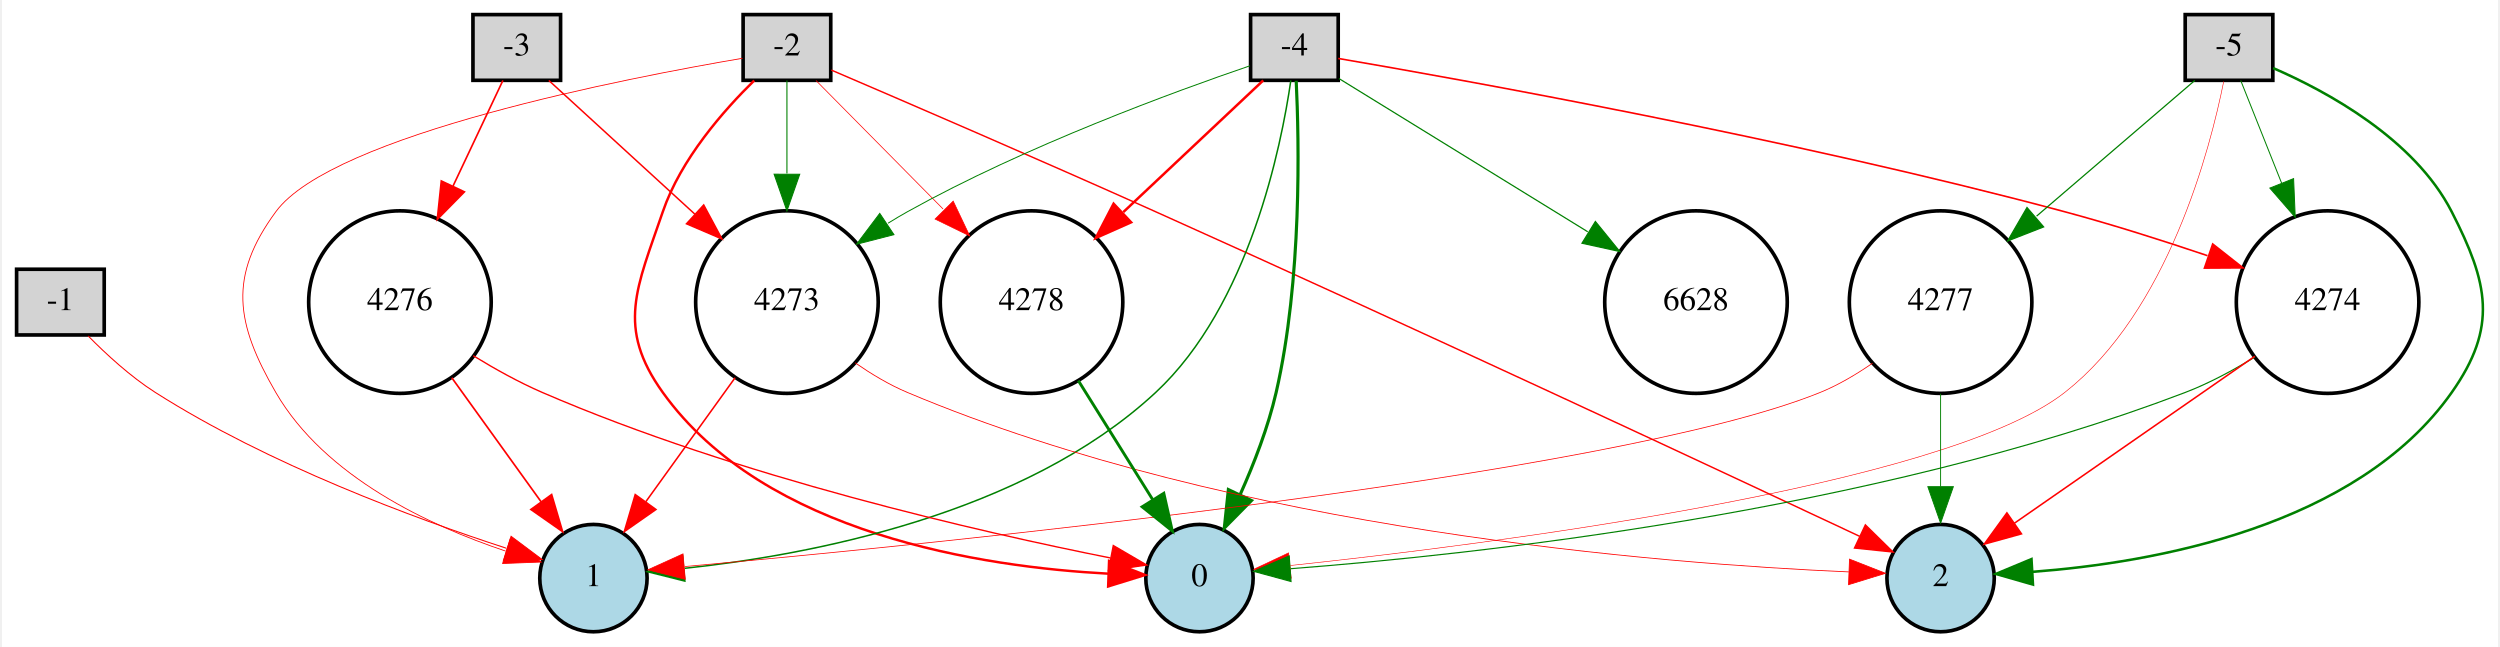
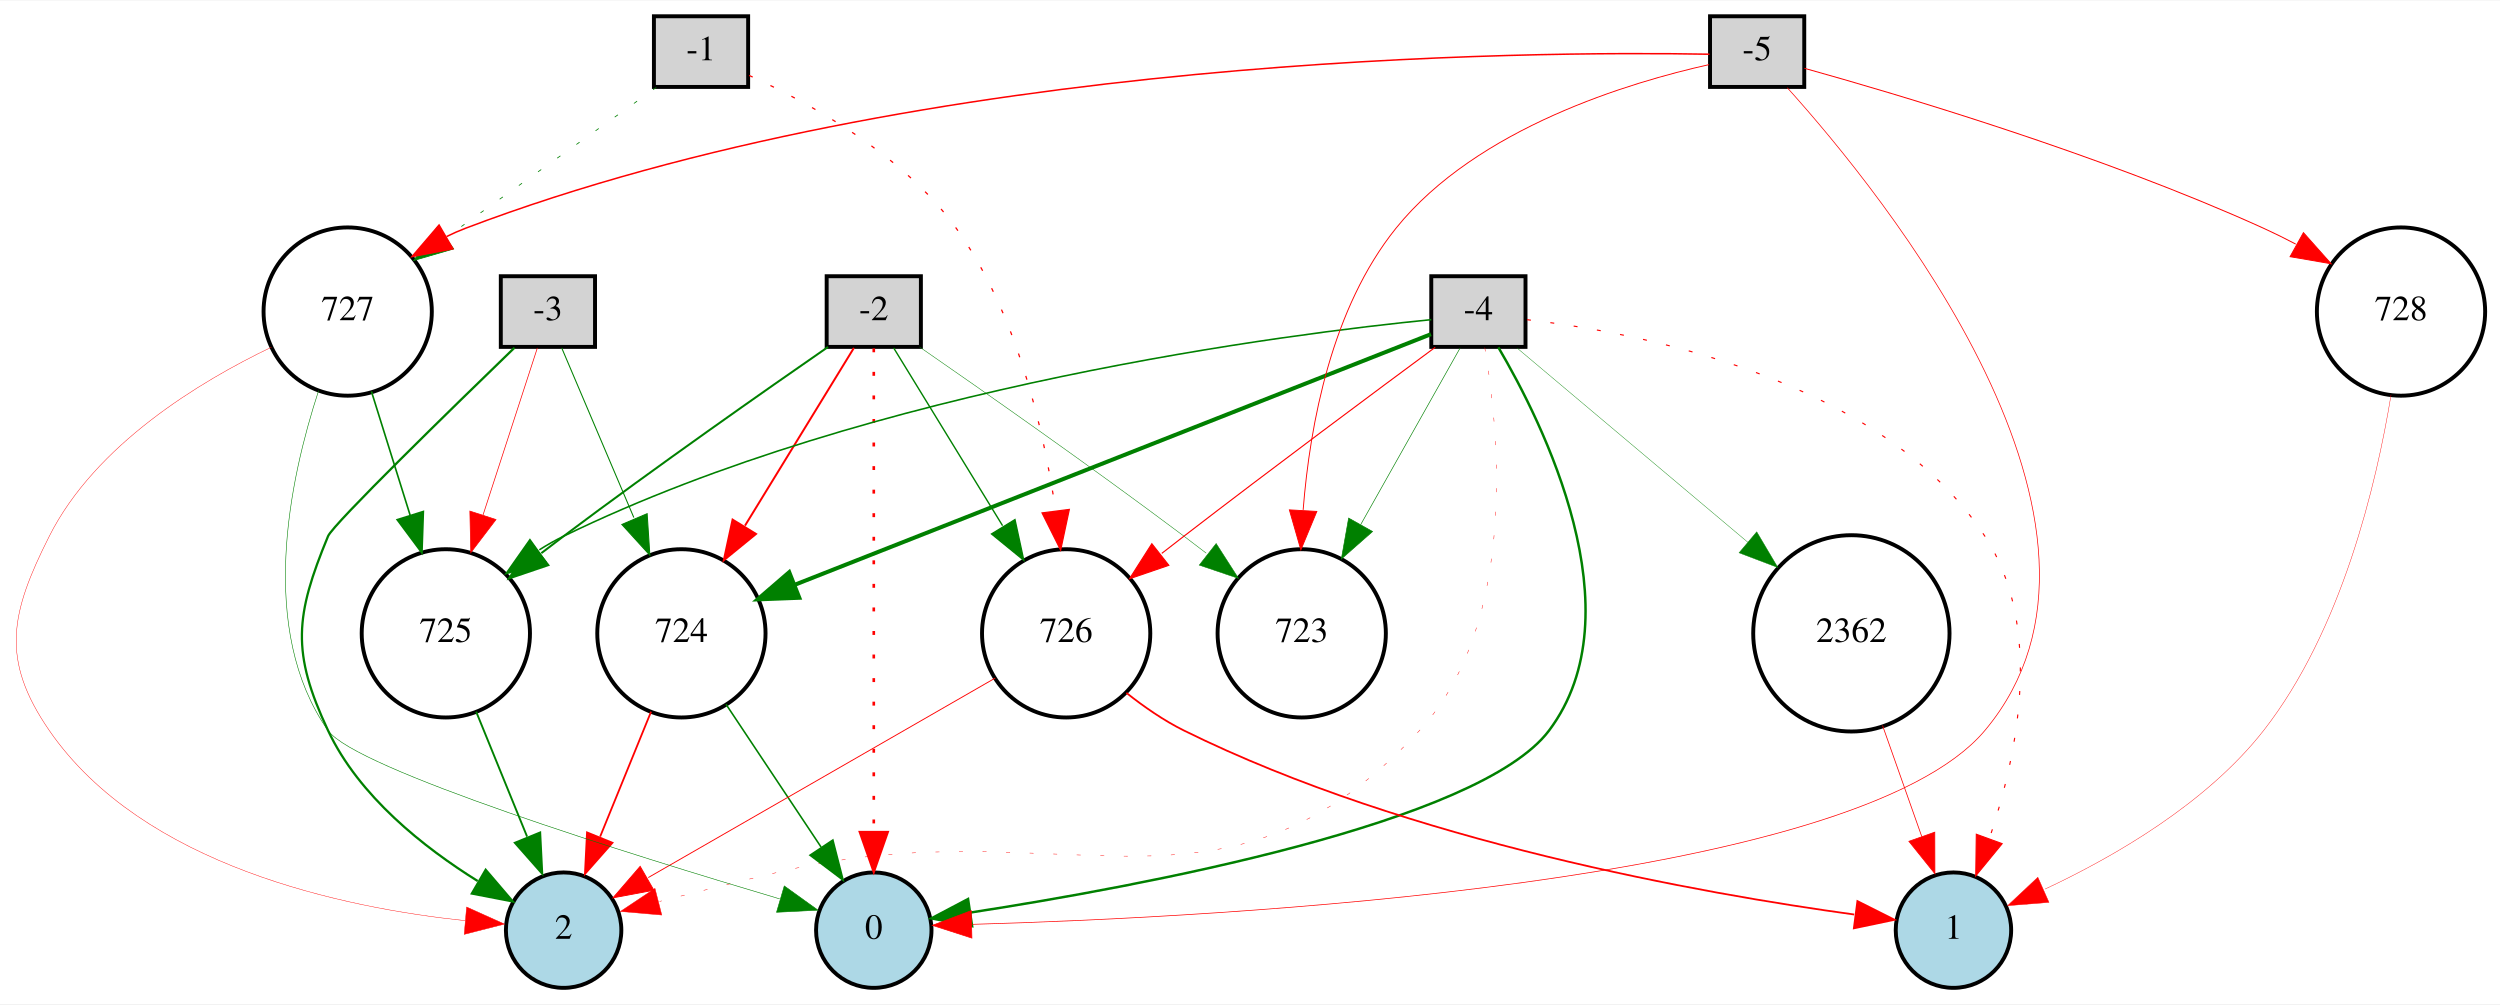
- <svg xmlns="http://www.w3.org/2000/svg" width="684pt" height="177pt" viewBox="0.00 0.00 683.68 177.20">
-   <g id="graph0" class="graph" transform="scale(1 1) rotate(0) translate(4 173.196)">
-     <polygon fill="white" stroke="none" points="-4,4 -4,-173.196 679.679,-173.196 679.679,4 -4,4" />
+ <svg xmlns="http://www.w3.org/2000/svg" width="637pt" height="256pt" viewBox="0.00 0.00 636.77 255.62">
+   <g id="graph0" class="graph" transform="scale(1 1) rotate(0) translate(4 251.622)">
+     <polygon fill="white" stroke="none" points="-4,4 -4,-251.622 632.771,-251.622 632.771,4 -4,4" />
    <g id="node1" class="node">
-       <polygon fill="lightgray" stroke="black" points="24,-99.447 0,-99.447 0,-81.447 24,-81.447 24,-99.447" />
-       <text text-anchor="middle" x="12" y="-88.247" font-family="Times,serif" font-size="9.00">-1</text>
+       <polygon fill="lightgray" stroke="black" points="186.558,-247.622 162.558,-247.622 162.558,-229.622 186.558,-229.622 186.558,-247.622" />
+       <text text-anchor="middle" x="174.558" y="-236.422" font-family="Times,serif" font-size="9.00">-1</text>
+     </g>
+     <g id="node12" class="node">
+       <ellipse fill="white" stroke="black" cx="267.558" cy="-90.447" rx="21.429" ry="21.429" />
+       <text text-anchor="middle" x="267.558" y="-88.247" font-family="Times,serif" font-size="9.00">726</text>
+     </g>
+     <g id="edge23" class="edge">
+       <path fill="none" stroke="red" stroke-width="0.317" stroke-dasharray="1,5" d="M186.809,-232.557C201.545,-225.834 225.988,-212.566 239.558,-193.622 254.745,-172.42 261.699,-143.359 264.88,-121.649" />
+       <polygon fill="red" stroke="red" stroke-width="0.317" points="268.362,-122.011 266.158,-111.648 261.419,-121.124 268.362,-122.011" />
+     </g>
+     <g id="node13" class="node">
+       <ellipse fill="white" stroke="black" cx="84.558" cy="-172.409" rx="21.429" ry="21.429" />
+       <text text-anchor="middle" x="84.558" y="-170.209" font-family="Times,serif" font-size="9.00">727</text>
+     </g>
+     <g id="edge6" class="edge">
+       <path fill="none" stroke="green" stroke-width="0.2" stroke-dasharray="1,5" d="M163.159,-229.49C149.745,-219.919 127.076,-203.745 109.52,-191.219" />
+       <polygon fill="green" stroke="green" stroke-width="0.2" points="111.549,-188.367 101.376,-185.408 107.483,-194.066 111.549,-188.367" />
+     </g>
+     <g id="node2" class="node">
+       <polygon fill="lightgray" stroke="black" points="230.558,-181.409 206.558,-181.409 206.558,-163.409 230.558,-163.409 230.558,-181.409" />
+       <text text-anchor="middle" x="218.558" y="-170.209" font-family="Times,serif" font-size="9.00">-2</text>
+     </g>
+     <g id="node6" class="node">
+       <ellipse fill="lightblue" stroke="black" cx="218.558" cy="-14.849" rx="14.7" ry="14.7" />
+       <text text-anchor="middle" x="218.558" y="-12.649" font-family="Times,serif" font-size="9.00">0</text>
+     </g>
+     <g id="edge2" class="edge">
+       <path fill="none" stroke="red" stroke-width="0.672" stroke-dasharray="1,5" d="M218.558,-163.046C218.558,-140.154 218.558,-75.814 218.558,-40.247" />
+       <polygon fill="red" stroke="red" stroke-width="0.672" points="222.058,-39.8 218.558,-29.8 215.058,-39.8 222.058,-39.8" />
+     </g>
+     <g id="node9" class="node">
+       <ellipse fill="white" stroke="black" cx="327.558" cy="-90.447" rx="21.429" ry="21.429" />
+       <text text-anchor="middle" x="327.558" y="-88.247" font-family="Times,serif" font-size="9.00">723</text>
+     </g>
+     <g id="edge11" class="edge">
+       <path fill="none" stroke="green" stroke-width="0.124" d="M230.205,-163.4C245.734,-152.657 274.001,-132.883 297.558,-115.196 299.414,-113.802 301.322,-112.347 303.233,-110.872" />
+       <polygon fill="green" stroke="green" stroke-width="0.124" points="305.764,-113.337 311.484,-104.418 301.451,-107.823 305.764,-113.337" />
+     </g>
+     <g id="node10" class="node">
+       <ellipse fill="white" stroke="black" cx="169.558" cy="-90.447" rx="21.429" ry="21.429" />
+       <text text-anchor="middle" x="169.558" y="-88.247" font-family="Times,serif" font-size="9.00">724</text>
+     </g>
+     <g id="edge26" class="edge">
+       <path fill="none" stroke="red" stroke-width="0.501" d="M213.499,-163.153C206.998,-152.546 195.403,-133.624 185.756,-117.88" />
+       <polygon fill="red" stroke="red" stroke-width="0.501" points="188.563,-115.763 180.354,-109.065 182.594,-119.42 188.563,-115.763" />
+     </g>
+     <g id="node11" class="node">
+       <ellipse fill="white" stroke="black" cx="109.558" cy="-90.447" rx="21.429" ry="21.429" />
+       <text text-anchor="middle" x="109.558" y="-88.247" font-family="Times,serif" font-size="9.00">725</text>
+     </g>
+     <g id="edge3" class="edge">
+       <path fill="none" stroke="green" stroke-width="0.518" d="M206.911,-163.4C191.382,-152.657 163.115,-132.883 139.558,-115.196 137.702,-113.802 135.794,-112.347 133.882,-110.872" />
+       <polygon fill="green" stroke="green" stroke-width="0.518" points="135.665,-107.823 125.632,-104.418 131.352,-113.337 135.665,-107.823" />
+     </g>
+     <g id="edge22" class="edge">
+       <path fill="none" stroke="green" stroke-width="0.354" d="M223.617,-163.153C230.117,-152.546 241.712,-133.624 251.36,-117.88" />
+       <polygon fill="green" stroke="green" stroke-width="0.354" points="254.521,-119.42 256.762,-109.065 248.553,-115.763 254.521,-119.42" />
+     </g>
+     <g id="node3" class="node">
+       <polygon fill="lightgray" stroke="black" points="147.558,-181.409 123.558,-181.409 123.558,-163.409 147.558,-163.409 147.558,-181.409" />
+       <text text-anchor="middle" x="135.558" y="-170.209" font-family="Times,serif" font-size="9.00">-3</text>
+     </g>
+     <g id="node8" class="node">
+       <ellipse fill="lightblue" stroke="black" cx="139.558" cy="-14.849" rx="14.7" ry="14.7" />
+       <text text-anchor="middle" x="139.558" y="-12.649" font-family="Times,serif" font-size="9.00">2</text>
+     </g>
+     <g id="edge19" class="edge">
+       <path fill="none" stroke="green" stroke-width="0.581" d="M127.044,-163.199C111.689,-148.344 80.82,-118.252 79.558,-115.196 71.159,-94.864 70.212,-85.614 79.558,-65.698 87.411,-48.964 103.948,-35.903 117.675,-27.355" />
+       <polygon fill="green" stroke="green" stroke-width="0.581" points="119.705,-30.224 126.589,-22.169 116.185,-24.173 119.705,-30.224" />
+     </g>
+     <g id="edge5" class="edge">
+       <path fill="none" stroke="green" stroke-width="0.265" d="M139.068,-163.153C143.383,-153.006 150.933,-135.25 157.44,-119.946" />
+       <polygon fill="green" stroke="green" stroke-width="0.265" points="160.829,-120.92 161.521,-110.348 154.387,-118.181 160.829,-120.92" />
+     </g>
+     <g id="edge32" class="edge">
+       <path fill="none" stroke="red" stroke-width="0.181" d="M132.873,-163.153C129.616,-153.137 123.949,-135.707 119.017,-120.54" />
+       <polygon fill="red" stroke="red" stroke-width="0.181" points="122.336,-119.428 115.916,-111 115.679,-121.592 122.336,-119.428" />
+     </g>
+     <g id="node4" class="node">
+       <polygon fill="lightgray" stroke="black" points="384.558,-181.409 360.558,-181.409 360.558,-163.409 384.558,-163.409 384.558,-181.409" />
+       <text text-anchor="middle" x="372.558" y="-170.209" font-family="Times,serif" font-size="9.00">-4</text>
+     </g>
+     <g id="edge10" class="edge">
+       <path fill="none" stroke="green" stroke-width="0.632" d="M377.638,-163.296C388.88,-144.2 413.147,-95.764 390.558,-65.698 372.782,-42.04 286.332,-26.002 243.172,-19.334" />
+       <polygon fill="green" stroke="green" stroke-width="0.632" points="243.608,-15.86 233.2,-17.841 242.572,-22.783 243.608,-15.86" />
    </g>
    <g id="node7" class="node">
-       <ellipse fill="lightblue" stroke="black" cx="158" cy="-14.849" rx="14.7" ry="14.7" />
-       <text text-anchor="middle" x="158" y="-12.649" font-family="Times,serif" font-size="9.00">1</text>
+       <ellipse fill="lightblue" stroke="black" cx="493.558" cy="-14.849" rx="14.7" ry="14.7" />
+       <text text-anchor="middle" x="493.558" y="-12.649" font-family="Times,serif" font-size="9.00">1</text>
+     </g>
+     <g id="edge28" class="edge">
+       <path fill="none" stroke="red" stroke-width="0.288" stroke-dasharray="1,5" d="M384.934,-170.338C411.745,-167.273 474.919,-155.863 501.558,-115.196 516.551,-92.308 509.97,-59.792 502.746,-38.274" />
+       <polygon fill="red" stroke="red" stroke-width="0.288" points="505.961,-36.874 499.24,-28.684 499.387,-39.278 505.961,-36.874" />
+     </g>
+     <g id="edge9" class="edge">
+       <path fill="none" stroke="red" stroke-width="0.112" stroke-dasharray="1,5" d="M374.183,-163.242C377.578,-143.599 383.13,-93.303 357.558,-65.698 307.14,-11.273 266.76,-46.758 194.558,-29.698 184.532,-27.33 173.514,-24.584 163.99,-22.165" />
+       <polygon fill="red" stroke="red" stroke-width="0.112" points="164.56,-18.698 154.005,-19.61 162.825,-25.479 164.56,-18.698" />
+     </g>
+     <g id="edge31" class="edge">
+       <path fill="none" stroke="green" stroke-width="0.162" d="M367.912,-163.153C361.98,-152.612 351.427,-133.861 342.601,-118.178" />
+       <polygon fill="green" stroke="green" stroke-width="0.162" points="345.606,-116.381 337.651,-109.383 339.506,-119.814 345.606,-116.381" />
+     </g>
+     <g id="edge30" class="edge">
+       <path fill="none" stroke="green" stroke-width="1.036" d="M360.467,-166.647C328.964,-154.237 243.673,-120.641 198.513,-102.853" />
+       <polygon fill="green" stroke="green" stroke-width="1.036" points="199.583,-99.513 188.996,-99.104 197.018,-106.026 199.583,-99.513" />
+     </g>
+     <g id="edge8" class="edge">
+       <path fill="none" stroke="green" stroke-width="0.407" d="M360.556,-170.348C325.088,-166.835 218.31,-153.546 139.558,-115.196 137.471,-114.18 135.395,-112.999 133.366,-111.717" />
+       <polygon fill="green" stroke="green" stroke-width="0.407" points="135.051,-108.618 124.881,-105.647 130.978,-114.312 135.051,-108.618" />
+     </g>
+     <g id="edge20" class="edge">
+       <path fill="none" stroke="red" stroke-width="0.286" d="M361.559,-163.307C346.881,-152.462 320.117,-132.574 297.558,-115.196 295.719,-113.78 293.824,-112.308 291.921,-110.821" />
+       <polygon fill="red" stroke="red" stroke-width="0.286" points="293.712,-107.777 283.689,-104.344 289.383,-113.278 293.712,-107.777" />
+     </g>
+     <g id="node15" class="node">
+       <ellipse fill="white" stroke="black" cx="467.558" cy="-90.447" rx="25" ry="25" />
+       <text text-anchor="middle" x="467.558" y="-88.247" font-family="Times,serif" font-size="9.00">2362</text>
+     </g>
+     <g id="edge12" class="edge">
+       <path fill="none" stroke="green" stroke-width="0.103" d="M382.367,-163.153C396.117,-151.58 421.626,-130.108 441.16,-113.666" />
+       <polygon fill="green" stroke="green" stroke-width="0.103" points="443.451,-116.313 448.847,-107.196 438.943,-110.958 443.451,-116.313" />
+     </g>
+     <g id="node5" class="node">
+       <polygon fill="lightgray" stroke="black" points="455.558,-247.622 431.558,-247.622 431.558,-229.622 455.558,-229.622 455.558,-247.622" />
+       <text text-anchor="middle" x="443.558" y="-236.422" font-family="Times,serif" font-size="9.00">-5</text>
+     </g>
+     <g id="edge1" class="edge">
+       <path fill="none" stroke="red" stroke-width="0.181" d="M451.228,-229.428C475.247,-202.781 544.894,-117.335 501.558,-65.698 468.656,-26.495 306.701,-18.111 243.697,-16.328" />
+       <polygon fill="red" stroke="red" stroke-width="0.181" points="243.552,-12.823 233.468,-16.073 243.378,-19.821 243.552,-12.823" />
+     </g>
+     <g id="edge7" class="edge">
+       <path fill="none" stroke="red" stroke-width="0.233" d="M431.315,-235.306C411.416,-230.879 372.206,-219.276 351.558,-193.622 335.259,-173.372 329.673,-143.963 327.921,-121.89" />
+       <polygon fill="red" stroke="red" stroke-width="0.233" points="331.405,-121.5 327.339,-111.716 324.416,-121.9 331.405,-121.5" />
+     </g>
+     <g id="edge14" class="edge">
+       <path fill="none" stroke="red" stroke-width="0.386" d="M431.423,-237.955C387.285,-238.767 231.731,-238.119 114.558,-193.622 112.943,-193.009 111.329,-192.295 109.735,-191.507" />
+       <polygon fill="red" stroke="red" stroke-width="0.386" points="111.346,-188.396 100.94,-186.405 107.833,-194.451 111.346,-188.396" />
+     </g>
+     <g id="node14" class="node">
+       <ellipse fill="white" stroke="black" cx="607.558" cy="-172.409" rx="21.429" ry="21.429" />
+       <text text-anchor="middle" x="607.558" y="-170.209" font-family="Times,serif" font-size="9.00">728</text>
+     </g>
+     <g id="edge17" class="edge">
+       <path fill="none" stroke="red" stroke-width="0.251" d="M455.595,-234.37C478.771,-227.924 530.974,-212.503 572.558,-193.622 575.253,-192.399 578.011,-191.029 580.737,-189.595" />
+       <polygon fill="red" stroke="red" stroke-width="0.251" points="582.705,-192.506 589.747,-184.591 579.306,-186.387 582.705,-192.506" />
+     </g>
+     <g id="edge13" class="edge">
+       <path fill="none" stroke="green" stroke-width="0.407" d="M180.923,-72.377C188.15,-61.521 197.544,-47.413 205.138,-36.006" />
+       <polygon fill="green" stroke="green" stroke-width="0.407" points="208.138,-37.815 210.767,-27.552 202.311,-33.936 208.138,-37.815" />
+     </g>
+     <g id="edge18" class="edge">
+       <path fill="none" stroke="red" stroke-width="0.459" d="M161.832,-70.494C157.874,-60.783 153.024,-48.885 148.861,-38.673" />
+       <polygon fill="red" stroke="red" stroke-width="0.459" points="152.002,-37.106 144.986,-29.167 145.52,-39.748 152.002,-37.106" />
+     </g>
+     <g id="edge4" class="edge">
+       <path fill="none" stroke="green" stroke-width="0.485" d="M117.284,-70.494C121.242,-60.783 126.092,-48.885 130.254,-38.673" />
+       <polygon fill="green" stroke="green" stroke-width="0.485" points="133.596,-39.748 134.129,-29.167 127.114,-37.106 133.596,-39.748" />
+     </g>
+     <g id="edge29" class="edge">
+       <path fill="none" stroke="red" stroke-width="0.46" d="M282.901,-75.289C287.371,-71.742 292.437,-68.231 297.558,-65.698 354.846,-37.363 429.762,-24.12 468.272,-18.832" />
+       <polygon fill="red" stroke="red" stroke-width="0.46" points="469.096,-22.255 478.56,-17.492 468.192,-15.313 469.096,-22.255" />
+     </g>
+     <g id="edge15" class="edge">
+       <path fill="none" stroke="red" stroke-width="0.232" d="M249.49,-79.058C226.25,-65.696 185.932,-42.514 161.116,-28.245" />
+       <polygon fill="red" stroke="red" stroke-width="0.232" points="162.543,-25.028 152.129,-23.078 159.054,-31.096 162.543,-25.028" />
    </g>
    <g id="edge25" class="edge">
-       <path fill="none" stroke="red" stroke-width="0.285" d="M19.599,-81.18C24.493,-76.211 31.193,-70.032 38,-65.698 68.971,-45.98 109.063,-31.186 134.161,-23.024" />
-       <polygon fill="red" stroke="red" stroke-width="0.285" points="135.449,-26.288 143.93,-19.938 133.34,-19.613 135.449,-26.288" />
+       <path fill="none" stroke="green" stroke-width="0.144" d="M77.158,-152.283C69.685,-129.476 61.582,-91.242 79.558,-65.698 86.419,-55.949 156.696,-34.049 194.609,-22.803" />
+       <polygon fill="green" stroke="green" stroke-width="0.144" points="195.759,-26.113 204.365,-19.933 193.784,-19.398 195.759,-26.113" />
    </g>
-     <g id="node2" class="node">
-       <polygon fill="lightgray" stroke="black" points="223,-169.196 199,-169.196 199,-151.196 223,-151.196 223,-169.196" />
-       <text text-anchor="middle" x="211" y="-157.996" font-family="Times,serif" font-size="9.00">-2</text>
+     <g id="edge21" class="edge">
+       <path fill="none" stroke="red" stroke-width="0.108" d="M65.152,-163.349C46.778,-154.538 20.305,-138.496 8.558,-115.196 -1.346,-95.552 -3.929,-83.81 8.558,-65.698 32.404,-31.11 83.666,-20.503 114.521,-17.262" />
+       <polygon fill="red" stroke="red" stroke-width="0.108" points="114.845,-20.747 124.505,-16.395 114.24,-13.773 114.845,-20.747" />
    </g>
-     <g id="node6" class="node">
-       <ellipse fill="lightblue" stroke="black" cx="324" cy="-14.849" rx="14.7" ry="14.7" />
-       <text text-anchor="middle" x="324" y="-12.649" font-family="Times,serif" font-size="9.00">0</text>
-     </g>
-     <g id="edge4" class="edge">
-       <path fill="none" stroke="red" stroke-width="0.675" d="M202.033,-151.135C193.724,-143.008 181.927,-129.631 177,-115.196 169.893,-94.377 164.183,-83.578 177,-65.698 204.909,-26.764 264.937,-17.865 299.022,-16.062" />
-       <polygon fill="red" stroke="red" stroke-width="0.675" points="299.237,-19.556 309.103,-15.697 298.983,-12.561 299.237,-19.556" />
-     </g>
-     <g id="edge15" class="edge">
-       <path fill="none" stroke="red" stroke-width="0.225" d="M198.841,-157.237C167.718,-151.951 86.527,-136.352 71,-115.196 57.984,-97.461 59.969,-84.732 71,-65.698 84.441,-42.506 113.189,-29.179 133.967,-22.24" />
-       <polygon fill="red" stroke="red" stroke-width="0.225" points="135.17,-25.532 143.704,-19.253 133.117,-18.84 135.17,-25.532" />
-     </g>
-     <g id="node8" class="node">
-       <ellipse fill="lightblue" stroke="black" cx="527" cy="-14.849" rx="14.7" ry="14.7" />
-       <text text-anchor="middle" x="527" y="-12.649" font-family="Times,serif" font-size="9.00">2</text>
-     </g>
-     <g id="edge7" class="edge">
-       <path fill="none" stroke="red" stroke-width="0.398" d="M223.165,-153.999C242.177,-145.853 280.067,-129.527 312,-115.196 382.745,-83.446 465.933,-44.562 504.841,-26.284" />
-       <polygon fill="red" stroke="red" stroke-width="0.398" points="506.397,-29.42 513.957,-21.997 503.419,-23.085 506.397,-29.42" />
-     </g>
-     <g id="node10" class="node">
-       <ellipse fill="white" stroke="black" cx="211" cy="-90.447" rx="25" ry="25" />
-       <text text-anchor="middle" x="211" y="-88.247" font-family="Times,serif" font-size="9.00">4273</text>
-     </g>
-     <g id="edge23" class="edge">
-       <path fill="none" stroke="green" stroke-width="0.297" d="M211,-151.158C211,-144.723 211,-135.225 211,-125.689" />
-       <polygon fill="green" stroke="green" stroke-width="0.297" points="214.5,-125.468 211,-115.468 207.5,-125.469 214.5,-125.468" />
-     </g>
-     <g id="node14" class="node">
-       <ellipse fill="white" stroke="black" cx="278" cy="-90.447" rx="25" ry="25" />
-       <text text-anchor="middle" x="278" y="-88.247" font-family="Times,serif" font-size="9.00">4278</text>
-     </g>
-     <g id="edge9" class="edge">
-       <path fill="none" stroke="red" stroke-width="0.195" d="M218.949,-151.158C227.503,-142.508 241.53,-128.325 253.766,-115.952" />
-       <polygon fill="red" stroke="red" stroke-width="0.195" points="256.546,-118.119 261.089,-108.547 251.569,-113.196 256.546,-118.119" />
-     </g>
-     <g id="node3" class="node">
-       <polygon fill="lightgray" stroke="black" points="149,-169.196 125,-169.196 125,-151.196 149,-151.196 149,-169.196" />
-       <text text-anchor="middle" x="137" y="-157.996" font-family="Times,serif" font-size="9.00">-3</text>
-     </g>
-     <g id="edge2" class="edge">
-       <path fill="none" stroke="red" stroke-width="0.41" d="M145.779,-151.158C155.599,-142.168 171.949,-127.199 185.822,-114.499" />
-       <polygon fill="red" stroke="red" stroke-width="0.41" points="188.204,-117.063 193.216,-107.729 183.477,-111.9 188.204,-117.063" />
-     </g>
-     <g id="node12" class="node">
-       <ellipse fill="white" stroke="black" cx="105" cy="-90.447" rx="25" ry="25" />
-       <text text-anchor="middle" x="105" y="-88.247" font-family="Times,serif" font-size="9.00">4276</text>
+     <g id="edge24" class="edge">
+       <path fill="none" stroke="green" stroke-width="0.42" d="M90.61,-152.053C93.566,-142.595 97.186,-131.018 100.466,-120.526" />
+       <polygon fill="green" stroke="green" stroke-width="0.42" points="103.832,-121.492 103.475,-110.903 97.15,-119.403 103.832,-121.492" />
    </g>
    <g id="edge27" class="edge">
-       <path fill="none" stroke="red" stroke-width="0.454" d="M133.204,-151.158C129.797,-143.947 124.575,-132.89 119.546,-122.242" />
-       <polygon fill="red" stroke="red" stroke-width="0.454" points="122.662,-120.645 115.226,-113.097 116.332,-123.634 122.662,-120.645" />
-     </g>
-     <g id="node4" class="node">
-       <polygon fill="lightgray" stroke="black" points="362,-169.196 338,-169.196 338,-151.196 362,-151.196 362,-169.196" />
-       <text text-anchor="middle" x="350" y="-157.996" font-family="Times,serif" font-size="9.00">-4</text>
-     </g>
-     <g id="edge11" class="edge">
-       <path fill="none" stroke="green" stroke-width="0.864" d="M350.494,-151.062C351.287,-134.669 352.105,-96.59 345,-65.698 342.821,-56.226 338.972,-46.265 335.158,-37.758" />
-       <polygon fill="green" stroke="green" stroke-width="0.864" points="338.244,-36.097 330.801,-28.557 331.918,-39.093 338.244,-36.097" />
-     </g>
-     <g id="edge24" class="edge">
-       <path fill="none" stroke="green" stroke-width="0.415" d="M349.025,-151.156C346.423,-133.203 337.667,-89.557 312,-65.698 275.755,-32.007 216.507,-21.079 183.051,-17.54" />
-       <polygon fill="green" stroke="green" stroke-width="0.415" points="183.042,-14.025 172.765,-16.601 182.405,-20.996 183.042,-14.025" />
-     </g>
-     <g id="node9" class="node">
-       <ellipse fill="white" stroke="black" cx="460" cy="-90.447" rx="25" ry="25" />
-       <text text-anchor="middle" x="460" y="-88.247" font-family="Times,serif" font-size="9.00">6628</text>
-     </g>
-     <g id="edge3" class="edge">
-       <path fill="none" stroke="green" stroke-width="0.334" d="M362.192,-151.687C378.515,-141.634 408.001,-123.474 430.344,-109.712" />
-       <polygon fill="green" stroke="green" stroke-width="0.334" points="432.441,-112.532 439.12,-104.307 428.77,-106.571 432.441,-112.532" />
+       <path fill="none" stroke="red" stroke-width="0.104" d="M605.021,-151.183C601.283,-128.365 592.449,-91.128 572.558,-65.698 558.024,-47.119 534.503,-33.56 516.899,-25.314" />
+       <polygon fill="red" stroke="red" stroke-width="0.104" points="517.891,-21.925 507.33,-21.075 515.056,-28.326 517.891,-21.925" />
    </g>
    <g id="edge16" class="edge">
-       <path fill="none" stroke="green" stroke-width="0.27" d="M337.819,-155.174C317.659,-148.293 276.37,-133.244 244,-115.196 242.243,-114.216 240.468,-113.16 238.701,-112.057" />
-       <polygon fill="green" stroke="green" stroke-width="0.27" points="240.313,-108.925 230.052,-106.285 236.427,-114.748 240.313,-108.925" />
-     </g>
-     <g id="node11" class="node">
-       <ellipse fill="white" stroke="black" cx="633" cy="-90.447" rx="25" ry="25" />
-       <text text-anchor="middle" x="633" y="-88.247" font-family="Times,serif" font-size="9.00">4274</text>
-     </g>
-     <g id="edge5" class="edge">
-       <path fill="none" stroke="red" stroke-width="0.446" d="M362.009,-157.183C394.403,-151.647 486.186,-135.266 561,-115.196 573.912,-111.732 587.911,-107.279 600.102,-103.166" />
-       <polygon fill="red" stroke="red" stroke-width="0.446" points="601.531,-106.377 609.854,-99.821 599.26,-99.755 601.531,-106.377" />
-     </g>
-     <g id="edge8" class="edge">
-       <path fill="none" stroke="red" stroke-width="0.694" d="M341.458,-151.158C332.054,-142.31 316.496,-127.67 303.139,-115.102" />
-       <polygon fill="red" stroke="red" stroke-width="0.694" points="305.273,-112.304 295.592,-108 300.476,-117.402 305.273,-112.304" />
-     </g>
-     <g id="node5" class="node">
-       <polygon fill="lightgray" stroke="black" points="618,-169.196 594,-169.196 594,-151.196 618,-151.196 618,-169.196" />
-       <text text-anchor="middle" x="606" y="-157.996" font-family="Times,serif" font-size="9.00">-5</text>
-     </g>
-     <g id="edge1" class="edge">
-       <path fill="none" stroke="red" stroke-width="0.156" d="M604.553,-150.922C600.872,-132.488 589.357,-87.924 561,-65.698 528.028,-39.856 402.786,-24.041 348.898,-18.301" />
-       <polygon fill="red" stroke="red" stroke-width="0.156" points="349.138,-14.807 338.83,-17.258 348.417,-21.77 349.138,-14.807" />
-     </g>
-     <g id="edge26" class="edge">
-       <path fill="none" stroke="green" stroke-width="0.7" d="M618.088,-154.551C632.75,-148.179 656.769,-135.19 667,-115.196 677.021,-95.612 679.681,-83.675 667,-65.698 640.944,-28.763 584.983,-19.035 552.252,-16.574" />
-       <polygon fill="green" stroke="green" stroke-width="0.7" points="552.304,-13.071 542.119,-15.989 551.9,-20.059 552.304,-13.071" />
-     </g>
-     <g id="edge18" class="edge">
-       <path fill="none" stroke="green" stroke-width="0.275" d="M609.203,-151.158C612.005,-144.127 616.264,-133.44 620.409,-123.041" />
-       <polygon fill="green" stroke="green" stroke-width="0.275" points="623.687,-124.27 624.138,-113.685 617.184,-121.679 623.687,-124.27" />
-     </g>
-     <g id="node13" class="node">
-       <ellipse fill="white" stroke="black" cx="527" cy="-90.447" rx="25" ry="25" />
-       <text text-anchor="middle" x="527" y="-88.247" font-family="Times,serif" font-size="9.00">4277</text>
-     </g>
-     <g id="edge19" class="edge">
-       <path fill="none" stroke="green" stroke-width="0.341" d="M596.627,-151.158C586.006,-142.049 568.229,-126.804 553.297,-113.999" />
-       <polygon fill="green" stroke="green" stroke-width="0.341" points="555.226,-111.043 545.357,-107.19 550.669,-116.356 555.226,-111.043" />
-     </g>
-     <g id="edge21" class="edge">
-       <path fill="none" stroke="red" stroke-width="0.427" d="M196.797,-69.724C189.227,-59.212 179.937,-46.312 172.346,-35.771" />
-       <polygon fill="red" stroke="red" stroke-width="0.427" points="175.128,-33.644 166.444,-27.575 169.447,-37.735 175.128,-33.644" />
-     </g>
-     <g id="edge10" class="edge">
-       <path fill="none" stroke="red" stroke-width="0.224" d="M229.67,-73.827C234.141,-70.723 239.057,-67.783 244,-65.698 333.72,-27.863 451.134,-18.744 501.861,-16.547" />
-       <polygon fill="red" stroke="red" stroke-width="0.224" points="502.052,-20.042 511.913,-16.166 501.787,-13.047 502.052,-20.042" />
-     </g>
-     <g id="edge13" class="edge">
-       <path fill="none" stroke="green" stroke-width="0.32" d="M613.077,-75.403C607.162,-71.771 600.517,-68.187 594,-65.698 507.863,-32.806 397.745,-21.16 349.065,-17.432" />
-       <polygon fill="green" stroke="green" stroke-width="0.32" points="349.072,-13.924 338.847,-16.699 348.571,-20.906 349.072,-13.924" />
-     </g>
-     <g id="edge17" class="edge">
-       <path fill="none" stroke="red" stroke-width="0.429" d="M613.062,-75.604C594.217,-62.519 566.086,-42.988 547.166,-29.851" />
-       <polygon fill="red" stroke="red" stroke-width="0.429" points="549.154,-26.971 538.944,-24.142 545.162,-32.72 549.154,-26.971" />
-     </g>
-     <g id="edge12" class="edge">
-       <path fill="none" stroke="red" stroke-width="0.372" d="M125.072,-75.769C130.989,-72.142 137.598,-68.47 144,-65.698 197.396,-42.582 264.372,-27.381 299.658,-20.355" />
-       <polygon fill="red" stroke="red" stroke-width="0.372" points="300.391,-23.779 309.541,-18.438 299.058,-16.907 300.391,-23.779" />
-     </g>
-     <g id="edge20" class="edge">
-       <path fill="none" stroke="red" stroke-width="0.466" d="M119.203,-69.724C126.773,-59.212 136.063,-46.312 143.654,-35.771" />
-       <polygon fill="red" stroke="red" stroke-width="0.466" points="146.553,-37.735 149.556,-27.575 140.872,-33.644 146.553,-37.735" />
-     </g>
-     <g id="edge6" class="edge">
-       <path fill="none" stroke="red" stroke-width="0.208" d="M508.371,-73.727C503.898,-70.629 498.971,-67.716 494,-65.698 437.192,-42.643 251.011,-24.154 183.088,-18.024" />
-       <polygon fill="red" stroke="red" stroke-width="0.208" points="183.157,-14.516 172.886,-17.116 182.537,-21.489 183.157,-14.516" />
-     </g>
-     <g id="edge14" class="edge">
-       <path fill="none" stroke="green" stroke-width="0.252" d="M527,-65.349C527,-57.187 527,-48.075 527,-39.916" />
-       <polygon fill="green" stroke="green" stroke-width="0.252" points="530.5,-39.898 527,-29.898 523.5,-39.898 530.5,-39.898" />
-     </g>
-     <g id="edge22" class="edge">
-       <path fill="none" stroke="green" stroke-width="0.799" d="M290.814,-68.946C297.164,-58.786 304.812,-46.549 311.165,-36.384" />
-       <polygon fill="green" stroke="green" stroke-width="0.799" points="314.229,-38.086 316.561,-27.751 308.293,-34.376 314.229,-38.086" />
+       <path fill="none" stroke="red" stroke-width="0.197" d="M475.5,-66.966C478.668,-57.997 482.311,-47.684 485.492,-38.681" />
+       <polygon fill="red" stroke="red" stroke-width="0.197" points="488.805,-39.809 488.836,-29.215 482.205,-37.478 488.805,-39.809" />
    </g>
  </g>
</svg>
